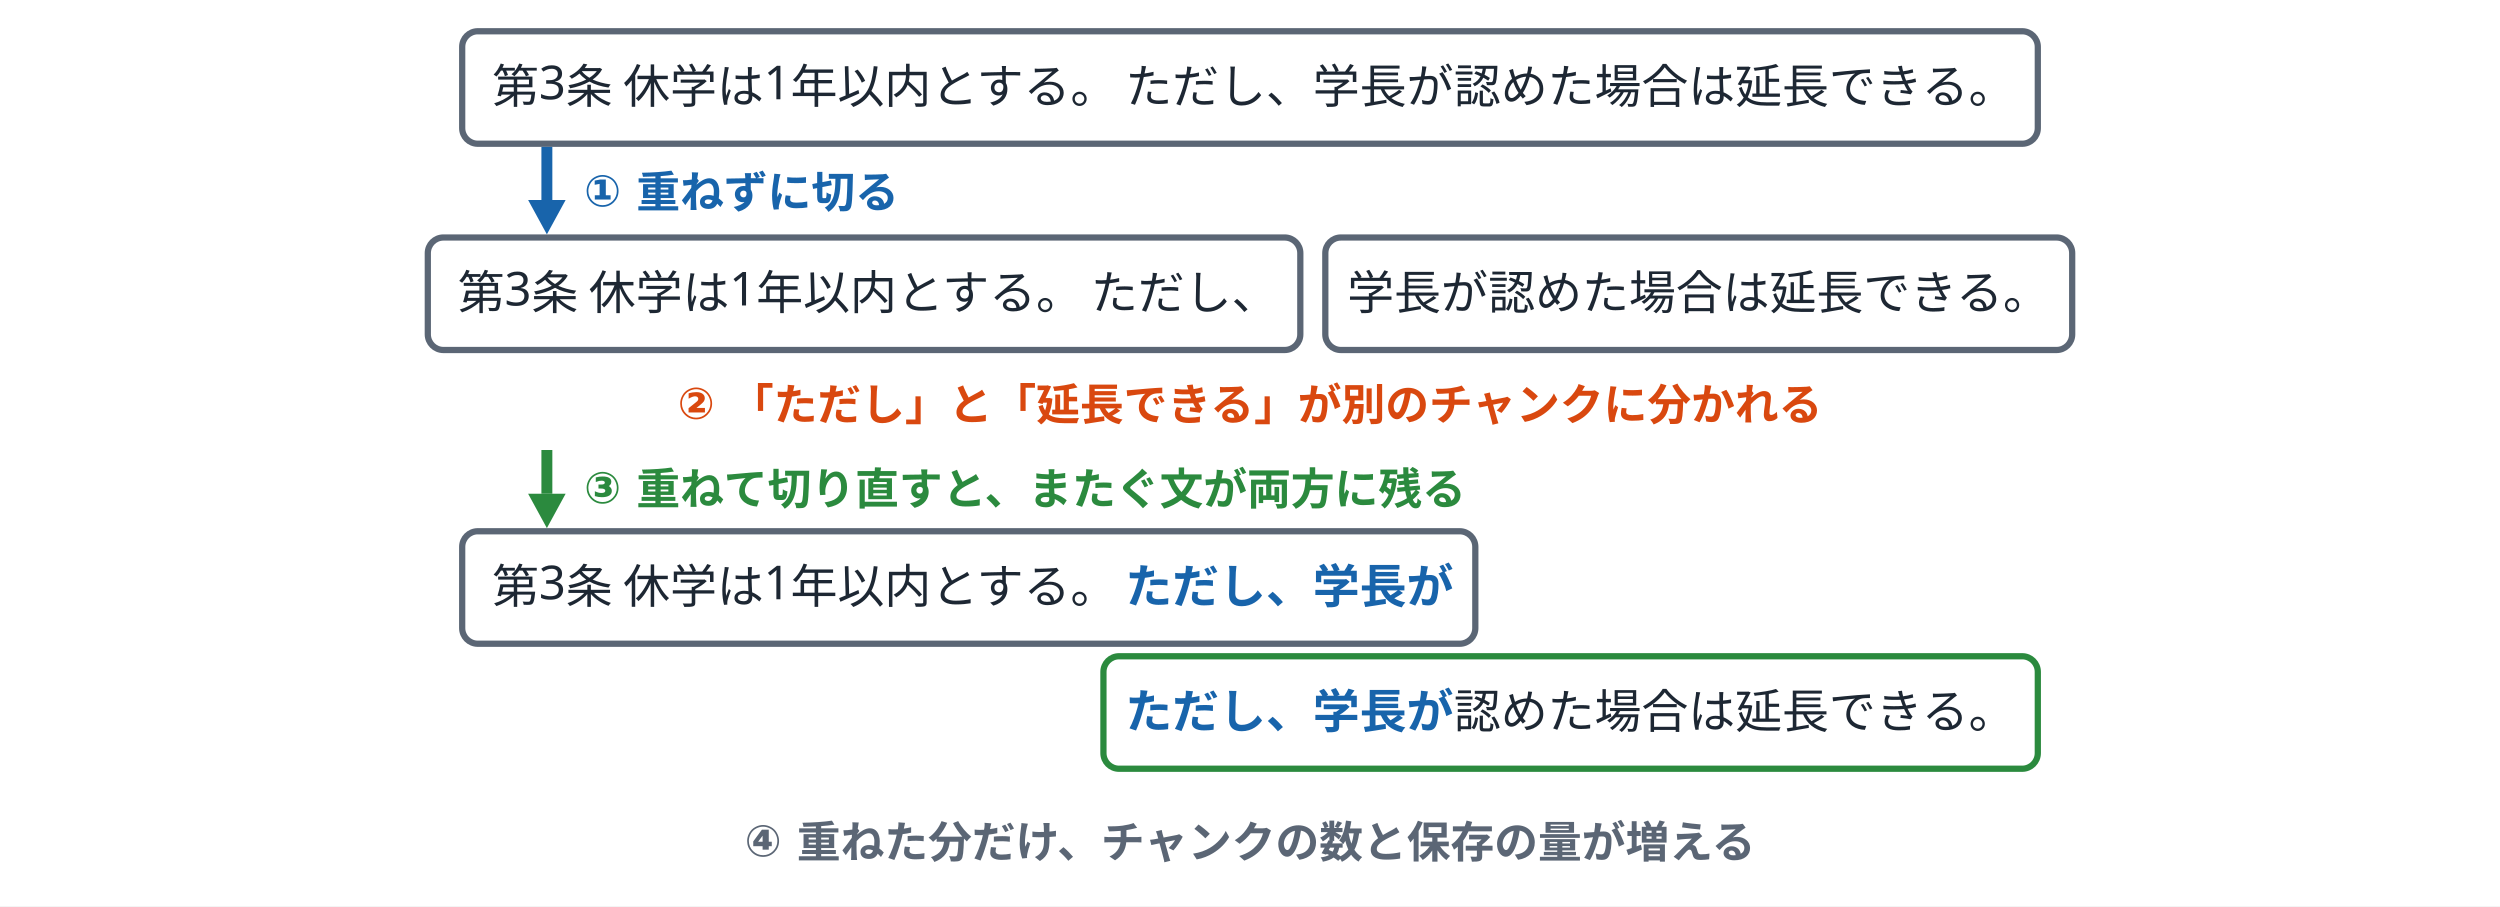
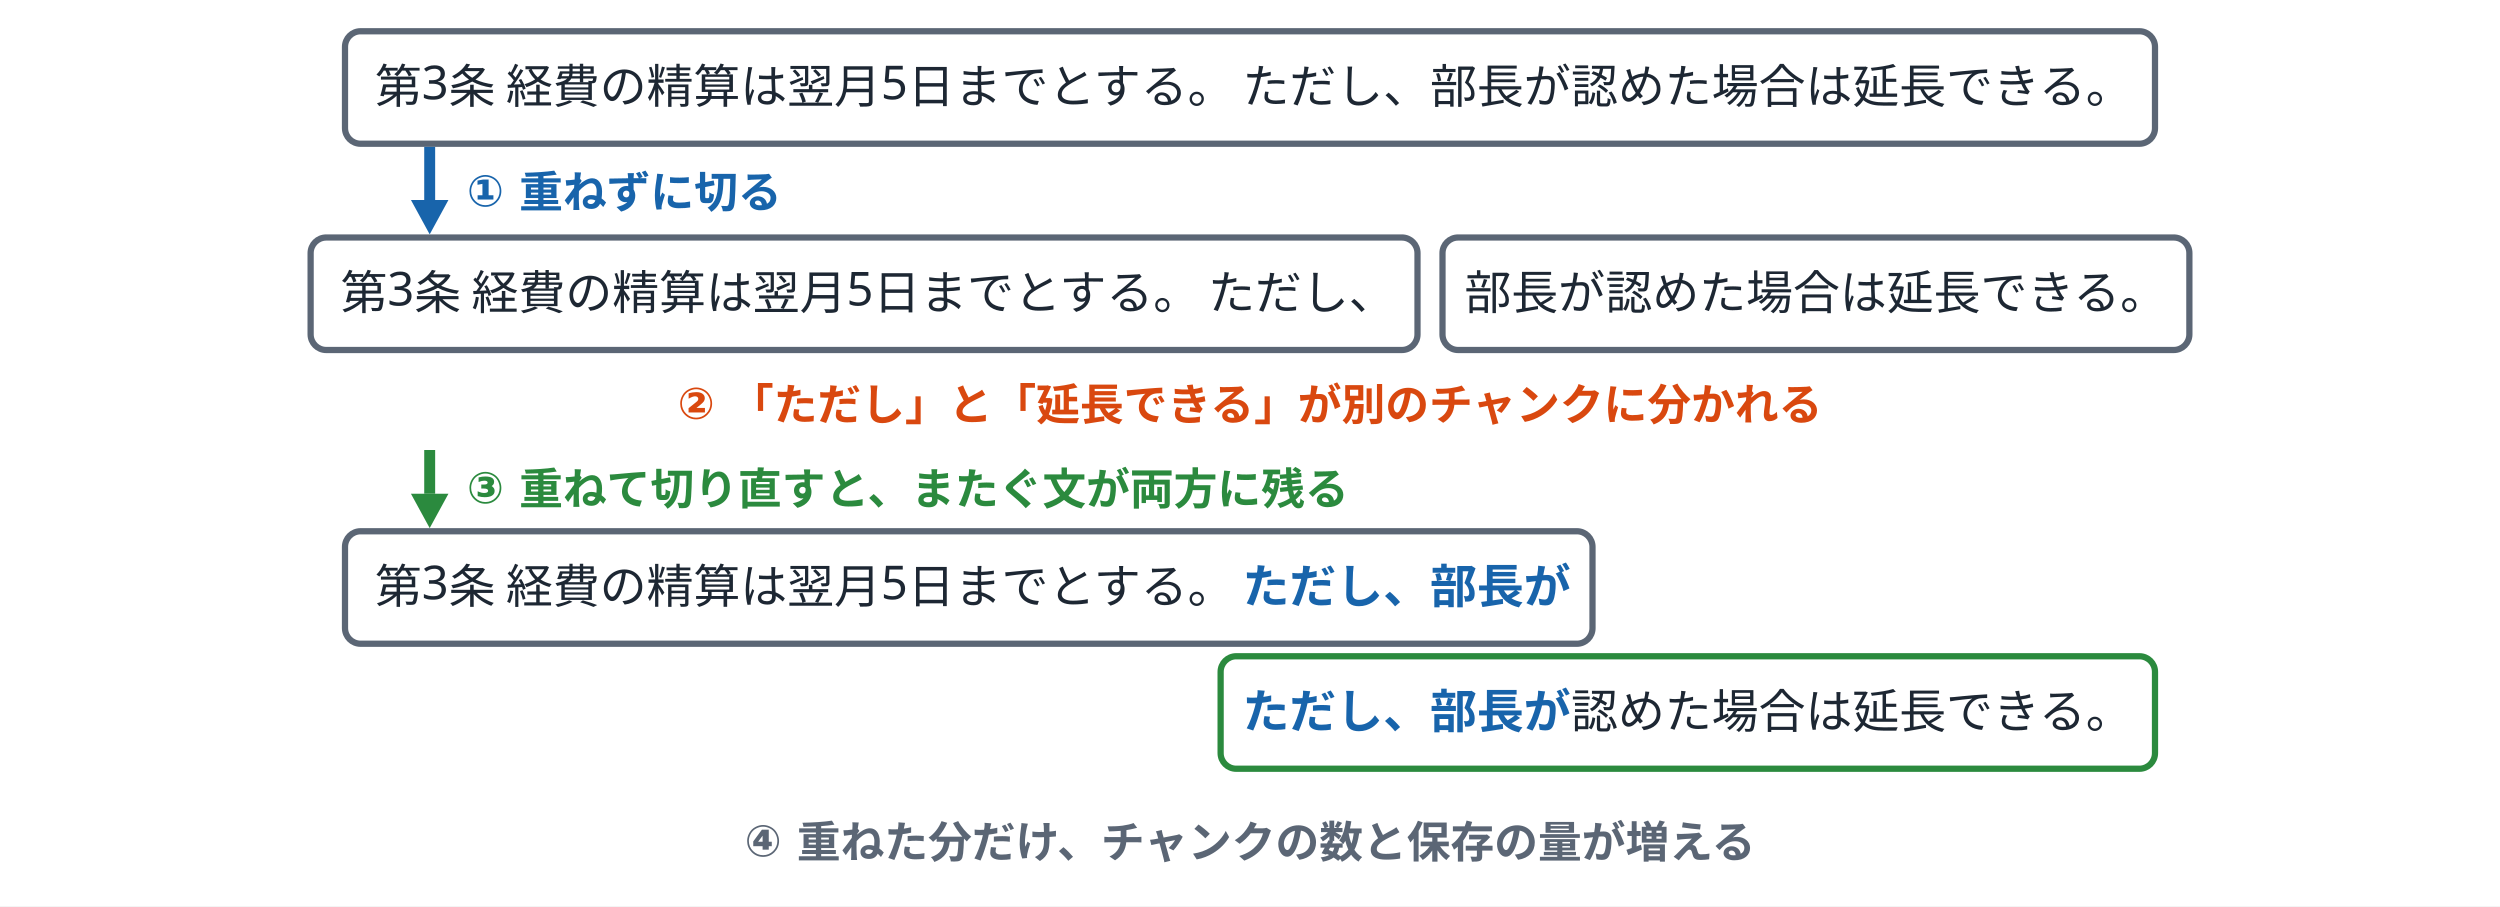
<svg xmlns="http://www.w3.org/2000/svg" viewBox="0 0 1600 580" width="1600" height="580" font-family="'Hiragino Sans', 'Hiragino Kaku Gothic ProN', 'Meiryo', sans-serif">
  <rect x="0" y="0" width="1600" height="580" fill="#ffffff" />
-   <rect x="295.8" y="20" width="1008.4" height="72" rx="10" fill="#fff" stroke="#5b6675" stroke-width="4" />
-   <text x="515.0" y="66" font-size="30" fill="#1d2733" text-anchor="middle">第3条 休学は1年以内とする。</text>
-   <text x="780.2" y="66" font-size="30" fill="#1d2733" text-anchor="middle">ただし、</text>
-   <text x="885.2" y="66" font-size="30" fill="#1d2733" text-anchor="middle">学長が</text>
-   <text x="1110.2" y="66" font-size="30" fill="#1d2733" text-anchor="middle">認めた場合は延長できる。</text>
+   <rect x="220.8" y="20" width="1158.4" height="72" rx="10" fill="#fff" stroke="#5b6675" stroke-width="4" />
+   <text x="515.0" y="66" font-size="30" fill="#1d2733" text-anchor="middle">第3条 経費の精算は翌月5日までとする。</text>
+   <text x="855.2" y="66" font-size="30" fill="#1d2733" text-anchor="middle">ただし、</text>
+   <text x="960.2" y="66" font-size="30" fill="#1d2733" text-anchor="middle">部長が</text>
+   <text x="1185.2" y="66" font-size="30" fill="#1d2733" text-anchor="middle">認めた場合は延長できる。</text>
  <g>
-     <path d="M350 94 L350 128" fill="none" stroke="#1864ab" stroke-width="7" stroke-linejoin="round" />
-     <polygon points="350,150 338,128 362,128" fill="#1864ab" />
-     <text x="373.8" y="132" font-size="28" fill="#1864ab" font-weight="700" text-anchor="start">① 重ねずに切る</text>
-     <rect x="273.8" y="152" width="558.4" height="72" rx="10" fill="#fff" stroke="#5b6675" stroke-width="4" />
-     <text x="493.0" y="198" font-size="30" fill="#1d2733" text-anchor="middle">第3条 休学は1年以内とする。</text>
-     <text x="758.2" y="198" font-size="30" fill="#1d2733" text-anchor="middle">ただし、</text>
-     <rect x="848.2" y="152" width="478.0" height="72" rx="10" fill="#fff" stroke="#5b6675" stroke-width="4" />
-     <text x="907.2" y="198" font-size="30" fill="#1d2733" text-anchor="middle">学長が</text>
-     <text x="1132.2" y="198" font-size="30" fill="#1d2733" text-anchor="middle">認めた場合は延長できる。</text>
+     <path d="M275 94 L275 128" fill="none" stroke="#1864ab" stroke-width="7" stroke-linejoin="round" />
+     <polygon points="275,150 263,128 287,128" fill="#1864ab" />
+     <text x="298.8" y="132" font-size="28" fill="#1864ab" font-weight="700" text-anchor="start">① 重ねずに切る</text>
+     <rect x="198.8" y="152" width="708.4" height="72" rx="10" fill="#fff" stroke="#5b6675" stroke-width="4" />
+     <text x="493.0" y="198" font-size="30" fill="#1d2733" text-anchor="middle">第3条 経費の精算は翌月5日までとする。</text>
+     <text x="833.2" y="198" font-size="30" fill="#1d2733" text-anchor="middle">ただし、</text>
+     <rect x="923.2" y="152" width="478" height="72" rx="10" fill="#fff" stroke="#5b6675" stroke-width="4" />
+     <text x="982.2" y="198" font-size="30" fill="#1d2733" text-anchor="middle">部長が</text>
+     <text x="1207.2" y="198" font-size="30" fill="#1d2733" text-anchor="middle">認めた場合は延長できる。</text>
    <text x="800" y="268" font-size="28" fill="#d9480f" font-weight="700" text-anchor="middle">② 「ただし」と「延長できる」が別のチャンクに分かれる</text>
  </g>
  <g>
-     <path d="M350 288 L350 316" fill="none" stroke="#2b8a3e" stroke-width="7" stroke-linejoin="round" />
-     <polygon points="350,338 338,316 362,316" fill="#2b8a3e" />
-     <text x="373.8" y="322" font-size="28" fill="#2b8a3e" font-weight="700" text-anchor="start">③ 重ねて切り直すと、またぐ文が両方に残る</text>
-     <rect x="295.8" y="340" width="648.4" height="72" rx="10" fill="#fff" stroke="#5b6675" stroke-width="4" />
-     <text x="515.0" y="386" font-size="30" fill="#1d2733" text-anchor="middle">第3条 休学は1年以内とする。</text>
-     <text x="780.2" y="386" font-size="30" fill="#1864ab" font-weight="700" text-anchor="middle">ただし、</text>
-     <text x="885.2" y="386" font-size="30" fill="#1864ab" font-weight="700" text-anchor="middle">学長が</text>
-     <rect x="706.2" y="420" width="598.0" height="72" rx="10" fill="#fff" stroke="#2b8a3e" stroke-width="4" />
-     <text x="780.2" y="466" font-size="30" fill="#1864ab" font-weight="700" text-anchor="middle">ただし、</text>
-     <text x="885.2" y="466" font-size="30" fill="#1864ab" font-weight="700" text-anchor="middle">学長が</text>
-     <text x="1110.2" y="466" font-size="30" fill="#1d2733" text-anchor="middle">認めた場合は延長できる。</text>
+     <path d="M275 288 L275 316" fill="none" stroke="#2b8a3e" stroke-width="7" stroke-linejoin="round" />
+     <polygon points="275,338 263,316 287,316" fill="#2b8a3e" />
+     <text x="298.8" y="322" font-size="28" fill="#2b8a3e" font-weight="700" text-anchor="start">③ 重ねて切り直すと、またぐ文が両方に残る</text>
+     <rect x="220.8" y="340" width="798.4" height="72" rx="10" fill="#fff" stroke="#5b6675" stroke-width="4" />
+     <text x="515.0" y="386" font-size="30" fill="#1d2733" text-anchor="middle">第3条 経費の精算は翌月5日までとする。</text>
+     <text x="855.2" y="386" font-size="30" fill="#1864ab" font-weight="700" text-anchor="middle">ただし、</text>
+     <text x="960.2" y="386" font-size="30" fill="#1864ab" font-weight="700" text-anchor="middle">部長が</text>
+     <rect x="781.2" y="420" width="598" height="72" rx="10" fill="#fff" stroke="#2b8a3e" stroke-width="4" />
+     <text x="855.2" y="466" font-size="30" fill="#1864ab" font-weight="700" text-anchor="middle">ただし、</text>
+     <text x="960.2" y="466" font-size="30" fill="#1864ab" font-weight="700" text-anchor="middle">部長が</text>
+     <text x="1185.2" y="466" font-size="30" fill="#1d2733" text-anchor="middle">認めた場合は延長できる。</text>
  </g>
  <g>
    <text x="800" y="548" font-size="28" fill="#5b6675" font-weight="700" text-anchor="middle">④ 重ねた分だけ、チャンクの数と保存の量が増える</text>
  </g>
</svg>
